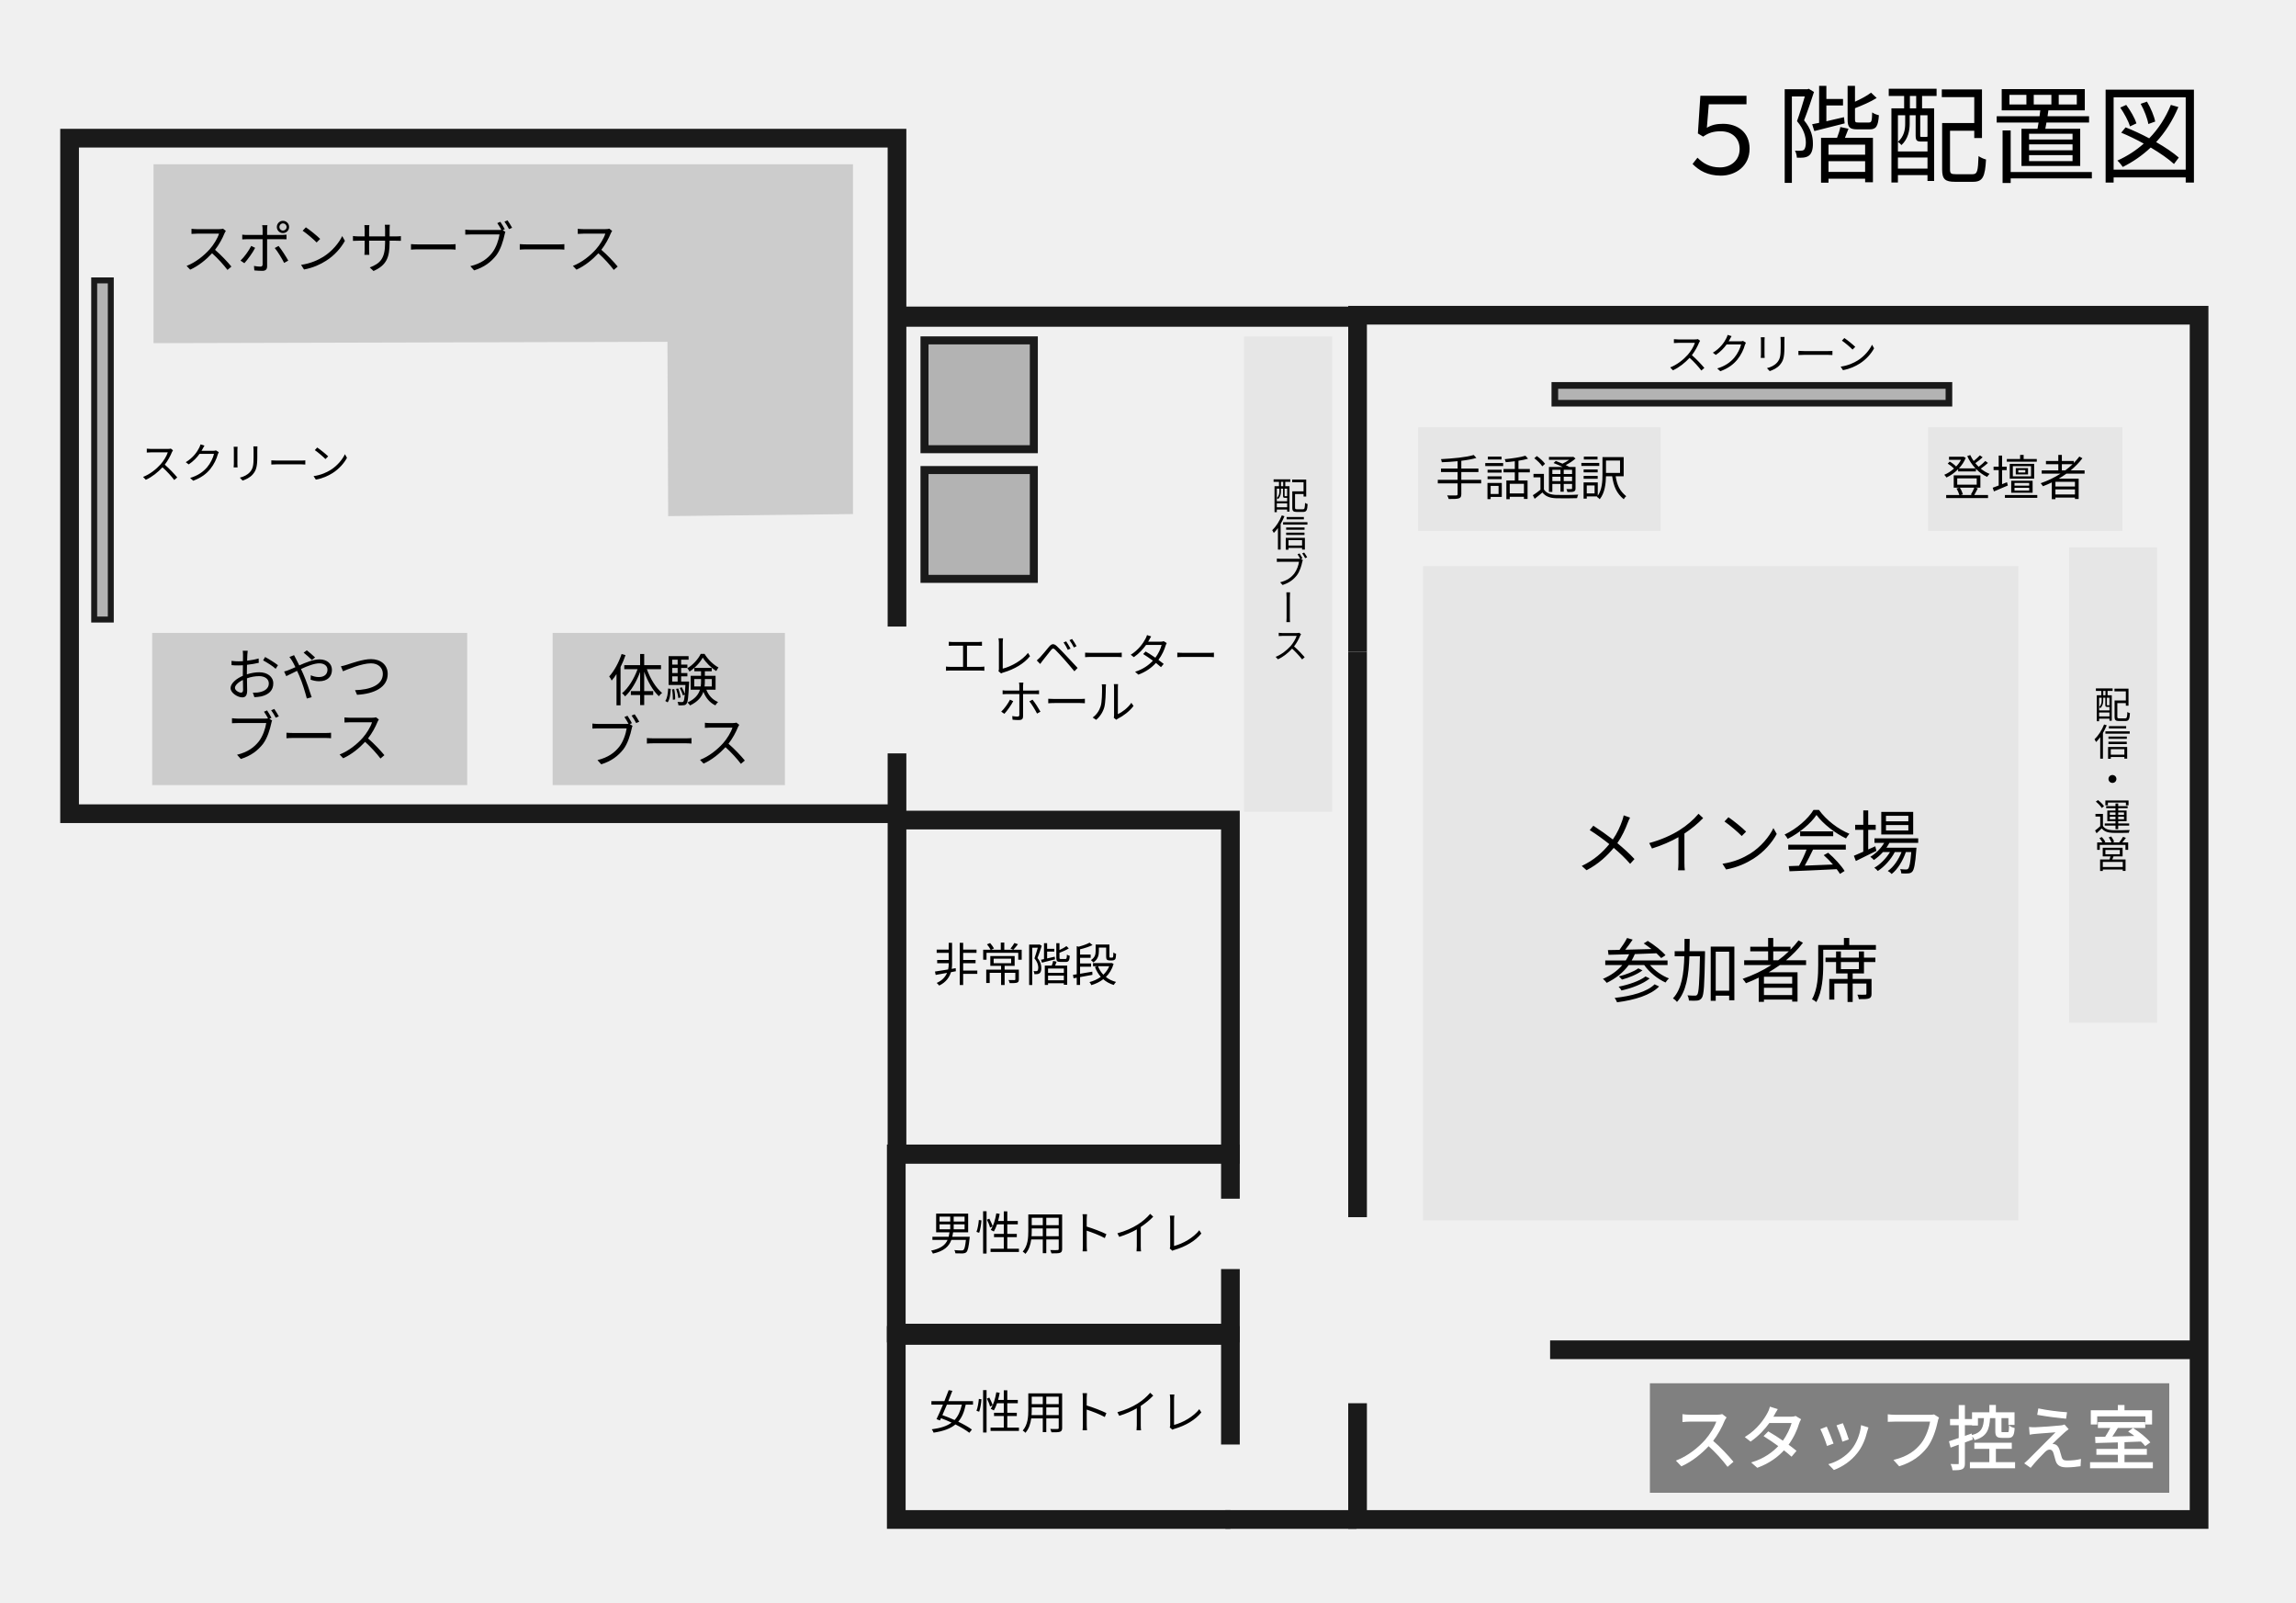
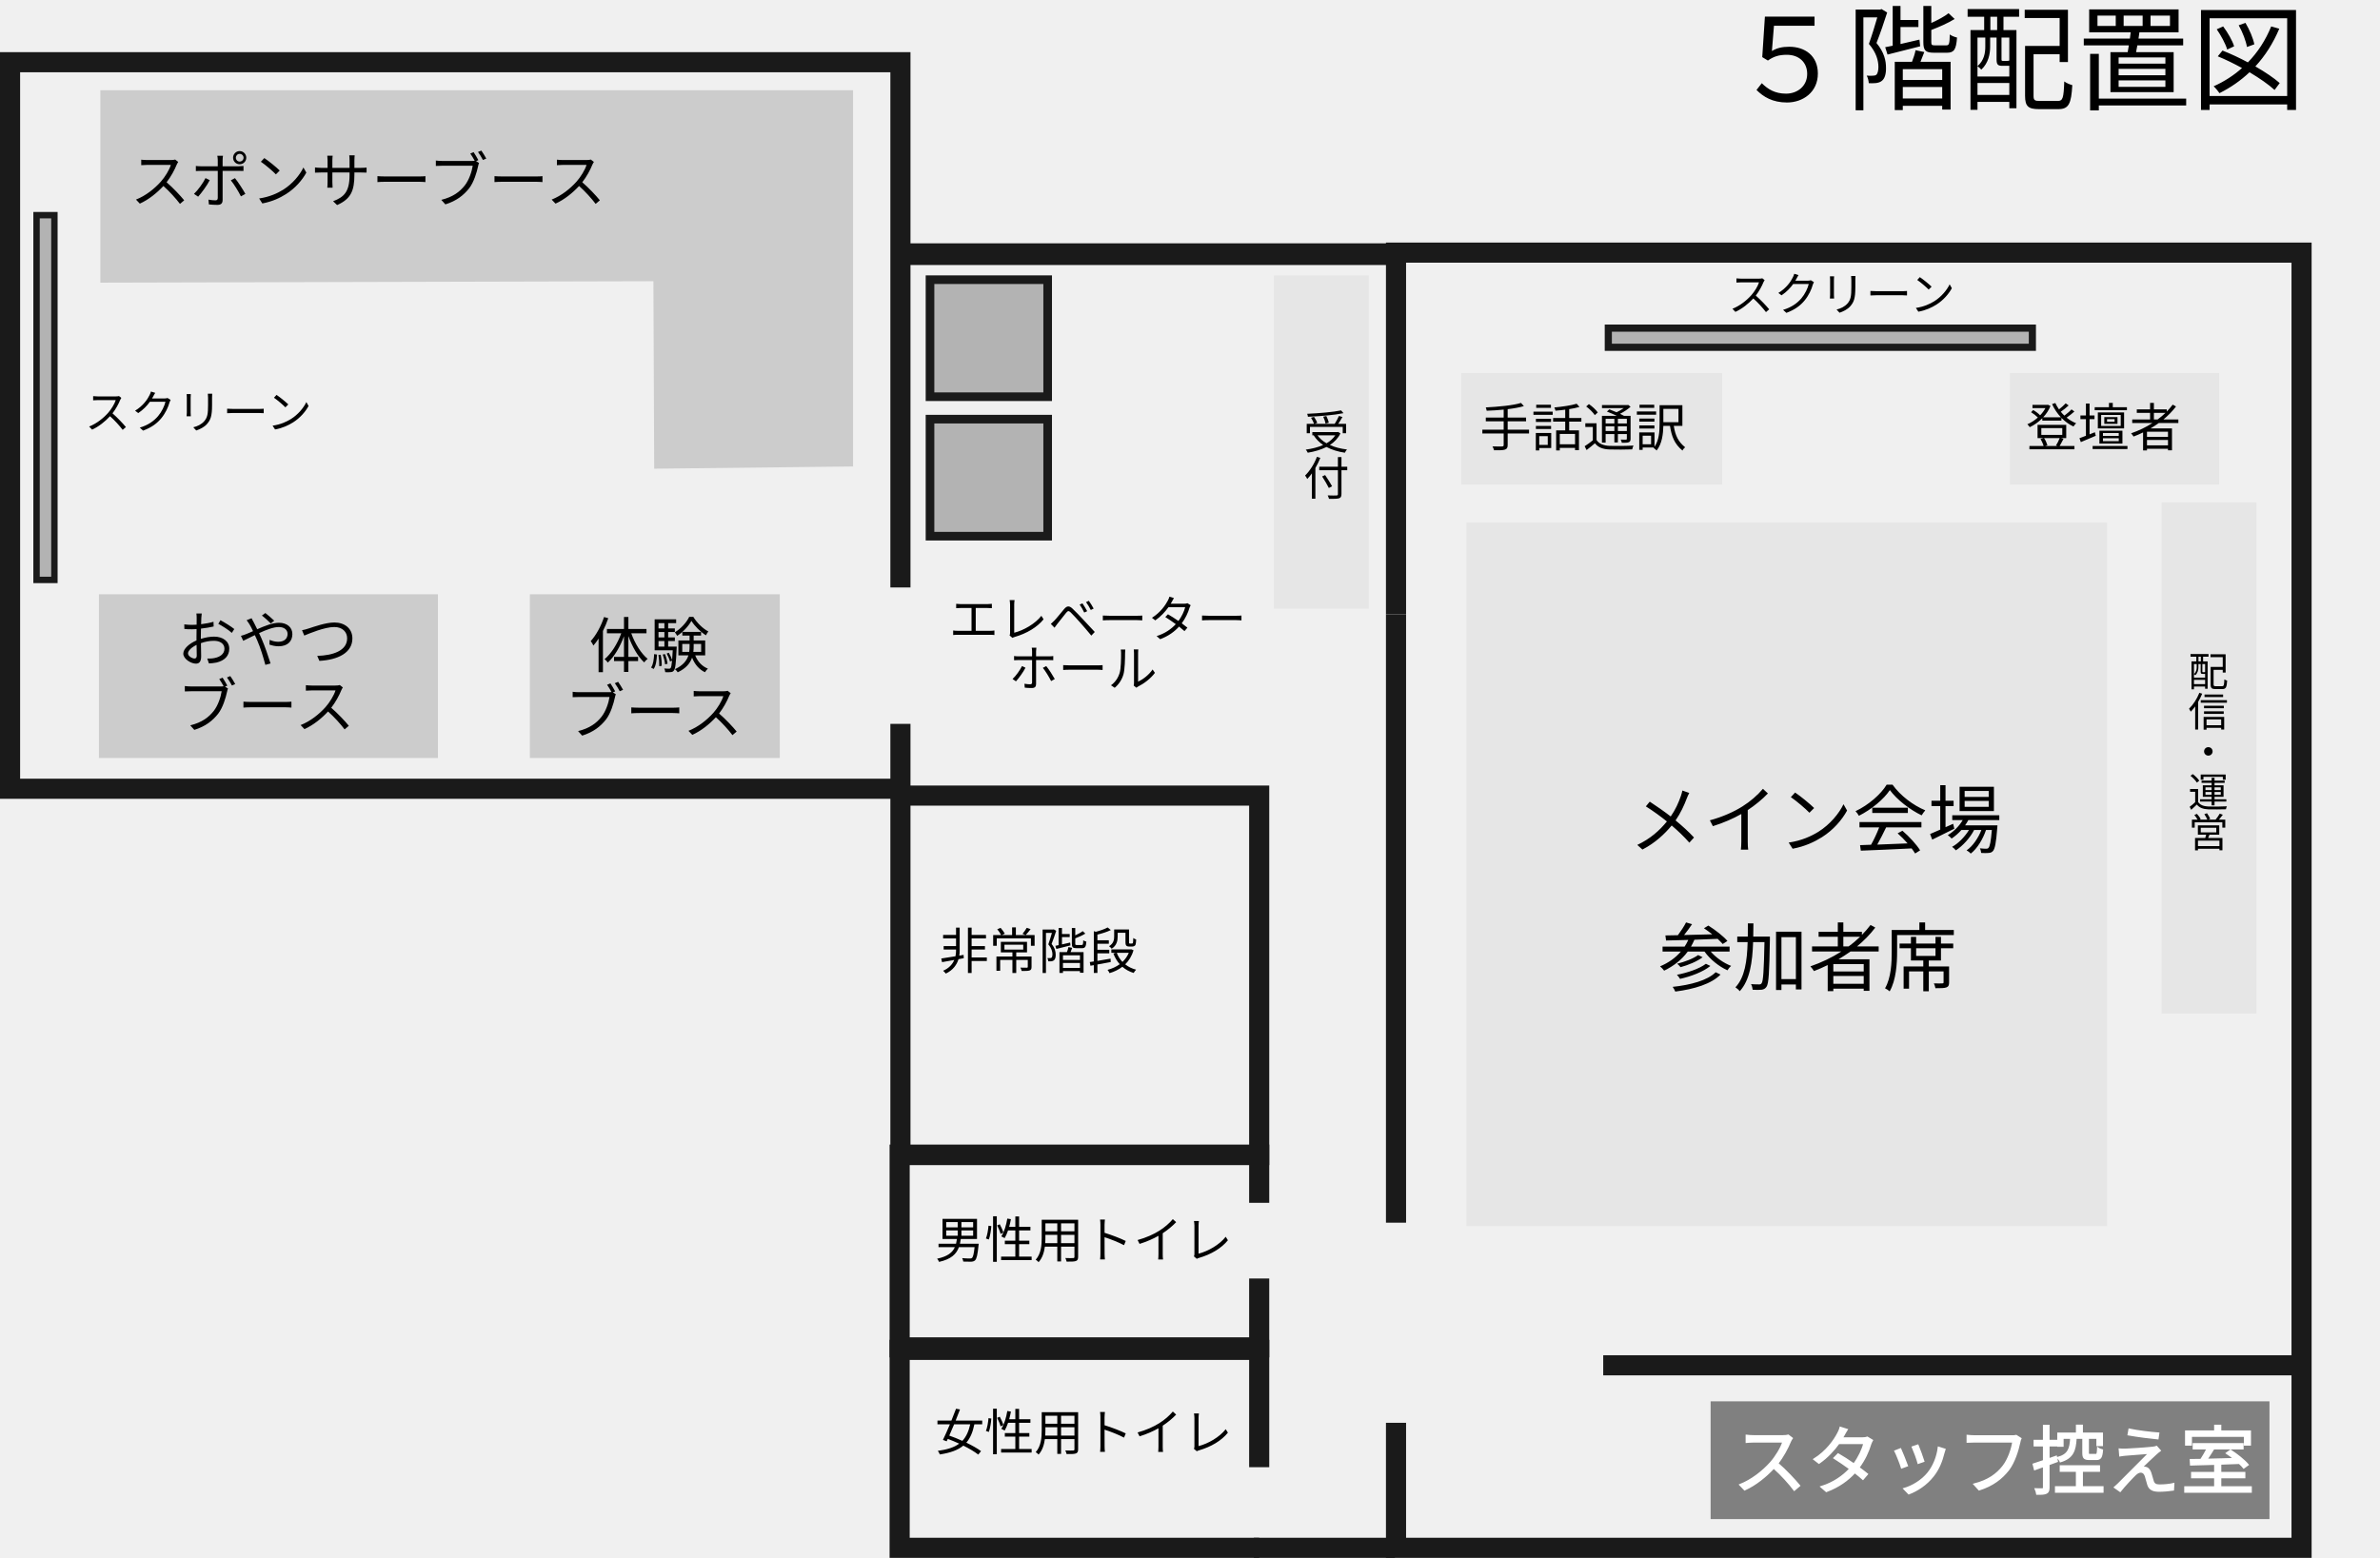
- <svg xmlns="http://www.w3.org/2000/svg" id="_5Fメイン会場_ブース会場" data-name="5Fメイン会場、ブース会場" width="860" height="600" viewBox="0 0 860 600">
+ <svg xmlns="http://www.w3.org/2000/svg" id="_レイヤー_2" data-name="レイヤー_2" viewBox="0 0 828.438 542.415">
  <defs>
    <style>
      .cls-1 {
        stroke-width: 7.553px;
      }

      .cls-1, .cls-2, .cls-3, .cls-4, .cls-5, .cls-6, .cls-7 {
        stroke-miterlimit: 10;
      }

      .cls-1, .cls-2, .cls-3, .cls-4, .cls-5, .cls-7 {
        stroke: #1a1a1a;
      }

      .cls-1, .cls-5 {
        fill: none;
      }

-       .cls-8 {
-         font-size: 16px;
+       .cls-8, .cls-9, .cls-10, .cls-6, .cls-11, .cls-12 {
+         font-family: UDShinGoCOeizPr6N-Lig-90ms-RKSJ-H, 'A-OTF UD Shin Go Con80 Pr6N';
      }

-       .cls-8, .cls-9, .cls-10, .cls-6, .cls-11, .cls-12 {
-         font-family: UDShinGoCOeizPr6N-Lig-90ms-RKSJ-H, 'A-OTF UD Shin Go Con80 Pr6N';
+       .cls-8, .cls-13 {
+         font-size: 16px;
      }

      .cls-9 {
        font-size: 18px;
      }

-       .cls-13 {
+       .cls-14 {
        font-size: 40px;
      }

-       .cls-13, .cls-14 {
+       .cls-14, .cls-15, .cls-13 {
        font-family: KozGoPr6N-Regular-90ms-RKSJ-H, 'Kozuka Gothic Pr6N';
      }

      .cls-2, .cls-5 {
        stroke-width: 7px;
      }

-       .cls-2, .cls-15 {
+       .cls-2, .cls-16 {
        fill: #e6e6e6;
      }

      .cls-3 {
        stroke-width: 2.227px;
      }

      .cls-3, .cls-4, .cls-7 {
        fill: #b3b3b3;
      }

      .cls-10, .cls-6 {
        font-size: 26px;
      }

      .cls-4 {
        stroke-width: 2.486px;
      }

      .cls-6 {
        fill: #fff;
        stroke: #fff;
        stroke-width: .5px;
      }

-       .cls-16 {
+       .cls-17 {
        fill: #ccc;
      }

      .cls-7 {
        stroke-width: 3px;
      }

-       .cls-14 {
+       .cls-15 {
        font-size: 14px;
+       }
+ 
+       .cls-15, .cls-13 {
        glyph-orientation-vertical: 0deg;
        text-orientation: upright;
        writing-mode: tb;
      }

-       .cls-17 {
+       .cls-18 {
        fill: gray;
      }

      .cls-11 {
        font-size: 17.264px;
      }

      .cls-12 {
        font-size: 21px;
      }
    </style>
  </defs>
-   <text class="cls-13" transform="translate(625.174 65.285)">
-     <tspan x="0" y="0">５階配置図</tspan>
-   </text>
-   <g>
-     <polyline class="cls-5" points="508.492 244.015 508.492 118.041 823.697 118.041 823.697 569 508.492 569 508.492 525.472" />
-     <line class="cls-2" x1="508.492" y1="455.797" x2="508.492" y2="244.015" />
+   <g id="_x35_Fメイン会場_x3001_ブース会場">
+     <text class="cls-14" transform="translate(602.612 35.201)">
+       <tspan x="0" y="0">５階配置図</tspan>
+     </text>
+     <g>
+       <polyline class="cls-5" points="485.93 213.931 485.93 87.957 801.135 87.957 801.135 538.915 485.93 538.915 485.93 495.388" />
+       <line class="cls-2" x1="485.93" y1="425.712" x2="485.93" y2="213.931" />
+     </g>
+     <text class="cls-8" transform="translate(601.438 108.229)">
+       <tspan x="0" y="0">スクリーン</tspan>
+     </text>
+     <text class="cls-8" transform="translate(29.438 149.229)">
+       <tspan x="0" y="0">スクリーン</tspan>
+     </text>
+     <line class="cls-5" x1="436.43" y1="538.915" x2="485.525" y2="538.915" />
+     <polyline class="cls-5" points="313.423 204.54 313.423 21.658 3.5 21.658 3.5 274.625 313.423 274.625 313.423 252.036" />
+     <rect class="cls-7" x="323.72" y="97.382" width="40.956" height="40.749" />
+     <rect class="cls-7" x="323.72" y="145.937" width="40.956" height="40.749" />
+     <rect class="cls-3" x="12.72" y="74.915" width="6.218" height="127" />
+     <text class="cls-11" transform="translate(330.327 221.786)">
+       <tspan x="0" y="0">エレベーター</tspan>
+       <tspan x="20.717" y="17.264">ホール</tspan>
+     </text>
+     <text class="cls-11" transform="translate(326.955 337.403)">
+       <tspan x="0" y="0">非常階段</tspan>
+     </text>
+     <line class="cls-1" x1="313.423" y1="88.496" x2="485.525" y2="88.496" />
+     <text class="cls-11" transform="translate(325.438 437.986)">
+       <tspan x="0" y="0">男性用トイレ</tspan>
+     </text>
+     <text class="cls-11" transform="translate(325.438 504.986)">
+       <tspan x="0" y="0">女性用トイレ</tspan>
+     </text>
+     <polyline class="cls-5" points="438.306 445.145 438.306 469.125 313.15 469.125 313.15 402.022 438.306 402.022 438.306 418.793" />
+     <polyline class="cls-5" points="438.306 538.915 313.15 538.915 313.15 469.999 438.306 469.999 438.306 510.845" />
+     <rect class="cls-5" x="313.423" y="277.006" width="124.883" height="125.165" />
+     <rect class="cls-4" x="630.296" y="43.774" width="6.668" height="147.615" transform="translate(751.212 -516.049) rotate(90)" />
+     <rect class="cls-16" x="499.438" y="192.915" width="245" height="223" transform="translate(926.353 -317.523) rotate(90)" />
+     <polygon class="cls-17" points="296.938 31.415 296.938 162.415 227.713 163.19 227.438 97.915 34.938 98.415 34.938 31.415 296.938 31.415" />
+     <rect class="cls-17" x="34.438" y="206.915" width="118" height="57" />
+     <text class="cls-12" transform="translate(61.598 230.395)">
+       <tspan x="0" y="0">おやつ</tspan>
+       <tspan x="0" y="23">ブース</tspan>
+     </text>
+     <rect class="cls-17" x="184.438" y="206.915" width="87" height="57" />
+     <text class="cls-12" transform="translate(204.998 232.395)">
+       <tspan x="0" y="0">体験</tspan>
+       <tspan x="-8.4" y="23">ブース</tspan>
+     </text>
+     <text class="cls-12" transform="translate(45.239 70.429)">
+       <tspan x="0" y="0">スポンサーブース</tspan>
+     </text>
+     <rect class="cls-16" x="534.637" y="103.911" width="38.796" height="90.805" transform="translate(703.349 -404.722) rotate(90)" />
+     <rect class="cls-18" x="672.201" y="411.152" width="41" height="194.526" transform="translate(1201.116 -184.286) rotate(90)" />
+     <text class="cls-9" transform="translate(515.077 155.4)">
+       <tspan x="0" y="0">手話通訳</tspan>
+     </text>
+     <rect class="cls-16" x="716.637" y="112.911" width="38.796" height="72.805" transform="translate(885.349 -586.722) rotate(90)" />
+     <rect class="cls-16" x="679.938" y="247.415" width="178" height="33" transform="translate(1032.853 -505.023) rotate(90)" />
+     <text class="cls-9" transform="translate(705.22 155.4)">
+       <tspan x="0" y="0">登壇者</tspan>
+     </text>
+     <text class="cls-10" transform="translate(566.939 295.01)">
+       <tspan x="0" y="0">メイン会場</tspan>
+       <tspan x="10.399" y="48">参加者席</tspan>
+     </text>
+     <text class="cls-15" transform="translate(768.686 226.615)">
+       <tspan x="0" y="0">配信・運営</tspan>
+     </text>
+     <rect class="cls-16" x="401.938" y="137.415" width="116" height="33" transform="translate(613.853 -306.023) rotate(90)" />
+     <text class="cls-13" transform="translate(461.686 142.313)">
+       <tspan x="0" y="0">受付</tspan>
+     </text>
+     <text class="cls-6" transform="translate(603.013 518.141)">
+       <tspan x="0" y="0">スタッフ控え室</tspan>
+     </text>
+     <line class="cls-5" x1="558.054" y1="475.368" x2="799.959" y2="475.368" />
  </g>
-   <text class="cls-8" transform="translate(624 138.313)">
-     <tspan x="0" y="0">スクリーン</tspan>
-   </text>
-   <text class="cls-8" transform="translate(52 179.313)">
-     <tspan x="0" y="0">スクリーン</tspan>
-   </text>
-   <line class="cls-5" x1="458.992" y1="569" x2="508.087" y2="569" />
-   <polyline class="cls-5" points="335.985 234.625 335.985 51.742 26.062 51.743 26.062 304.709 335.985 304.709 335.985 282.121" />
-   <rect class="cls-7" x="346.282" y="127.466" width="40.956" height="40.749" />
-   <rect class="cls-7" x="346.282" y="176.021" width="40.956" height="40.749" />
-   <rect class="cls-3" x="35.282" y="105" width="6.218" height="127" />
-   <text class="cls-11" transform="translate(352.889 251.871)">
-     <tspan x="0" y="0">エレベーター</tspan>
-     <tspan x="20.717" y="17.264">ホール</tspan>
-   </text>
-   <text class="cls-11" transform="translate(349.517 367.487)">
-     <tspan x="0" y="0">非常階段</tspan>
-   </text>
-   <line class="cls-1" x1="335.985" y1="118.581" x2="508.087" y2="118.581" />
-   <text class="cls-11" transform="translate(348 468.07)">
-     <tspan x="0" y="0">男性用トイレ</tspan>
-   </text>
-   <text class="cls-11" transform="translate(348 535.07)">
-     <tspan x="0" y="0">女性用トイレ</tspan>
-   </text>
-   <polyline class="cls-5" points="460.868 475.229 460.868 499.209 335.712 499.209 335.712 432.106 460.868 432.106 460.868 448.878" />
-   <polyline class="cls-5" points="460.868 569 335.712 569 335.712 500.084 460.868 500.084 460.868 540.93" />
-   <rect class="cls-5" x="335.985" y="307.091" width="124.883" height="125.165" />
-   <rect class="cls-4" x="652.858" y="73.858" width="6.668" height="147.615" transform="translate(803.858 -508.527) rotate(90)" />
-   <rect class="cls-15" x="522" y="223" width="245" height="223" transform="translate(979 -310) rotate(90)" />
-   <polygon class="cls-16" points="319.5 61.5 319.5 192.5 250.275 193.275 250 128 57.5 128.5 57.5 61.5 319.5 61.5" />
-   <rect class="cls-16" x="57" y="237" width="118" height="57" />
-   <text class="cls-12" transform="translate(84.16 260.48)">
-     <tspan x="0" y="0">おやつ</tspan>
-     <tspan x="0" y="23">ブース</tspan>
-   </text>
-   <rect class="cls-16" x="207" y="237" width="87" height="57" />
-   <text class="cls-12" transform="translate(227.56 262.48)">
-     <tspan x="0" y="0">体験</tspan>
-     <tspan x="-8.4" y="23">ブース</tspan>
-   </text>
-   <text class="cls-12" transform="translate(67.801 100.514)">
-     <tspan x="0" y="0">スポンサーブース</tspan>
-   </text>
-   <rect class="cls-15" x="557.199" y="133.996" width="38.796" height="90.805" transform="translate(755.996 -397.199) rotate(90)" />
-   <rect class="cls-17" x="694.763" y="441.237" width="41" height="194.526" transform="translate(1253.763 -176.763) rotate(90)" />
-   <text class="cls-9" transform="translate(537.639 185.484)">
-     <tspan x="0" y="0">手話通訳</tspan>
-   </text>
-   <rect class="cls-15" x="739.199" y="142.996" width="38.796" height="72.805" transform="translate(937.996 -579.199) rotate(90)" />
-   <rect class="cls-15" x="702.5" y="277.5" width="178" height="33" transform="translate(1085.5 -497.5) rotate(90)" />
-   <text class="cls-9" transform="translate(727.782 185.484)">
-     <tspan x="0" y="0">登壇者</tspan>
-   </text>
-   <text class="cls-10" transform="translate(589.501 325.095)">
-     <tspan x="0" y="0">メイン会場</tspan>
-     <tspan x="10.399" y="48">参加者席</tspan>
-   </text>
-   <text class="cls-14" transform="translate(791.248 256.699)">
-     <tspan x="0" y="0">配信・運営</tspan>
-   </text>
-   <rect class="cls-15" x="393.5" y="198.5" width="178" height="33" transform="translate(697.5 -267.5) rotate(90)" />
-   <text class="cls-14" transform="translate(483.248 178.397)">
-     <tspan x="0" y="0">配信ブース</tspan>
-   </text>
-   <text class="cls-6" transform="translate(625.575 548.226)">
-     <tspan x="0" y="0">スタッフ控え室</tspan>
-   </text>
-   <line class="cls-5" x1="580.616" y1="505.452" x2="822.521" y2="505.452" />
</svg>
